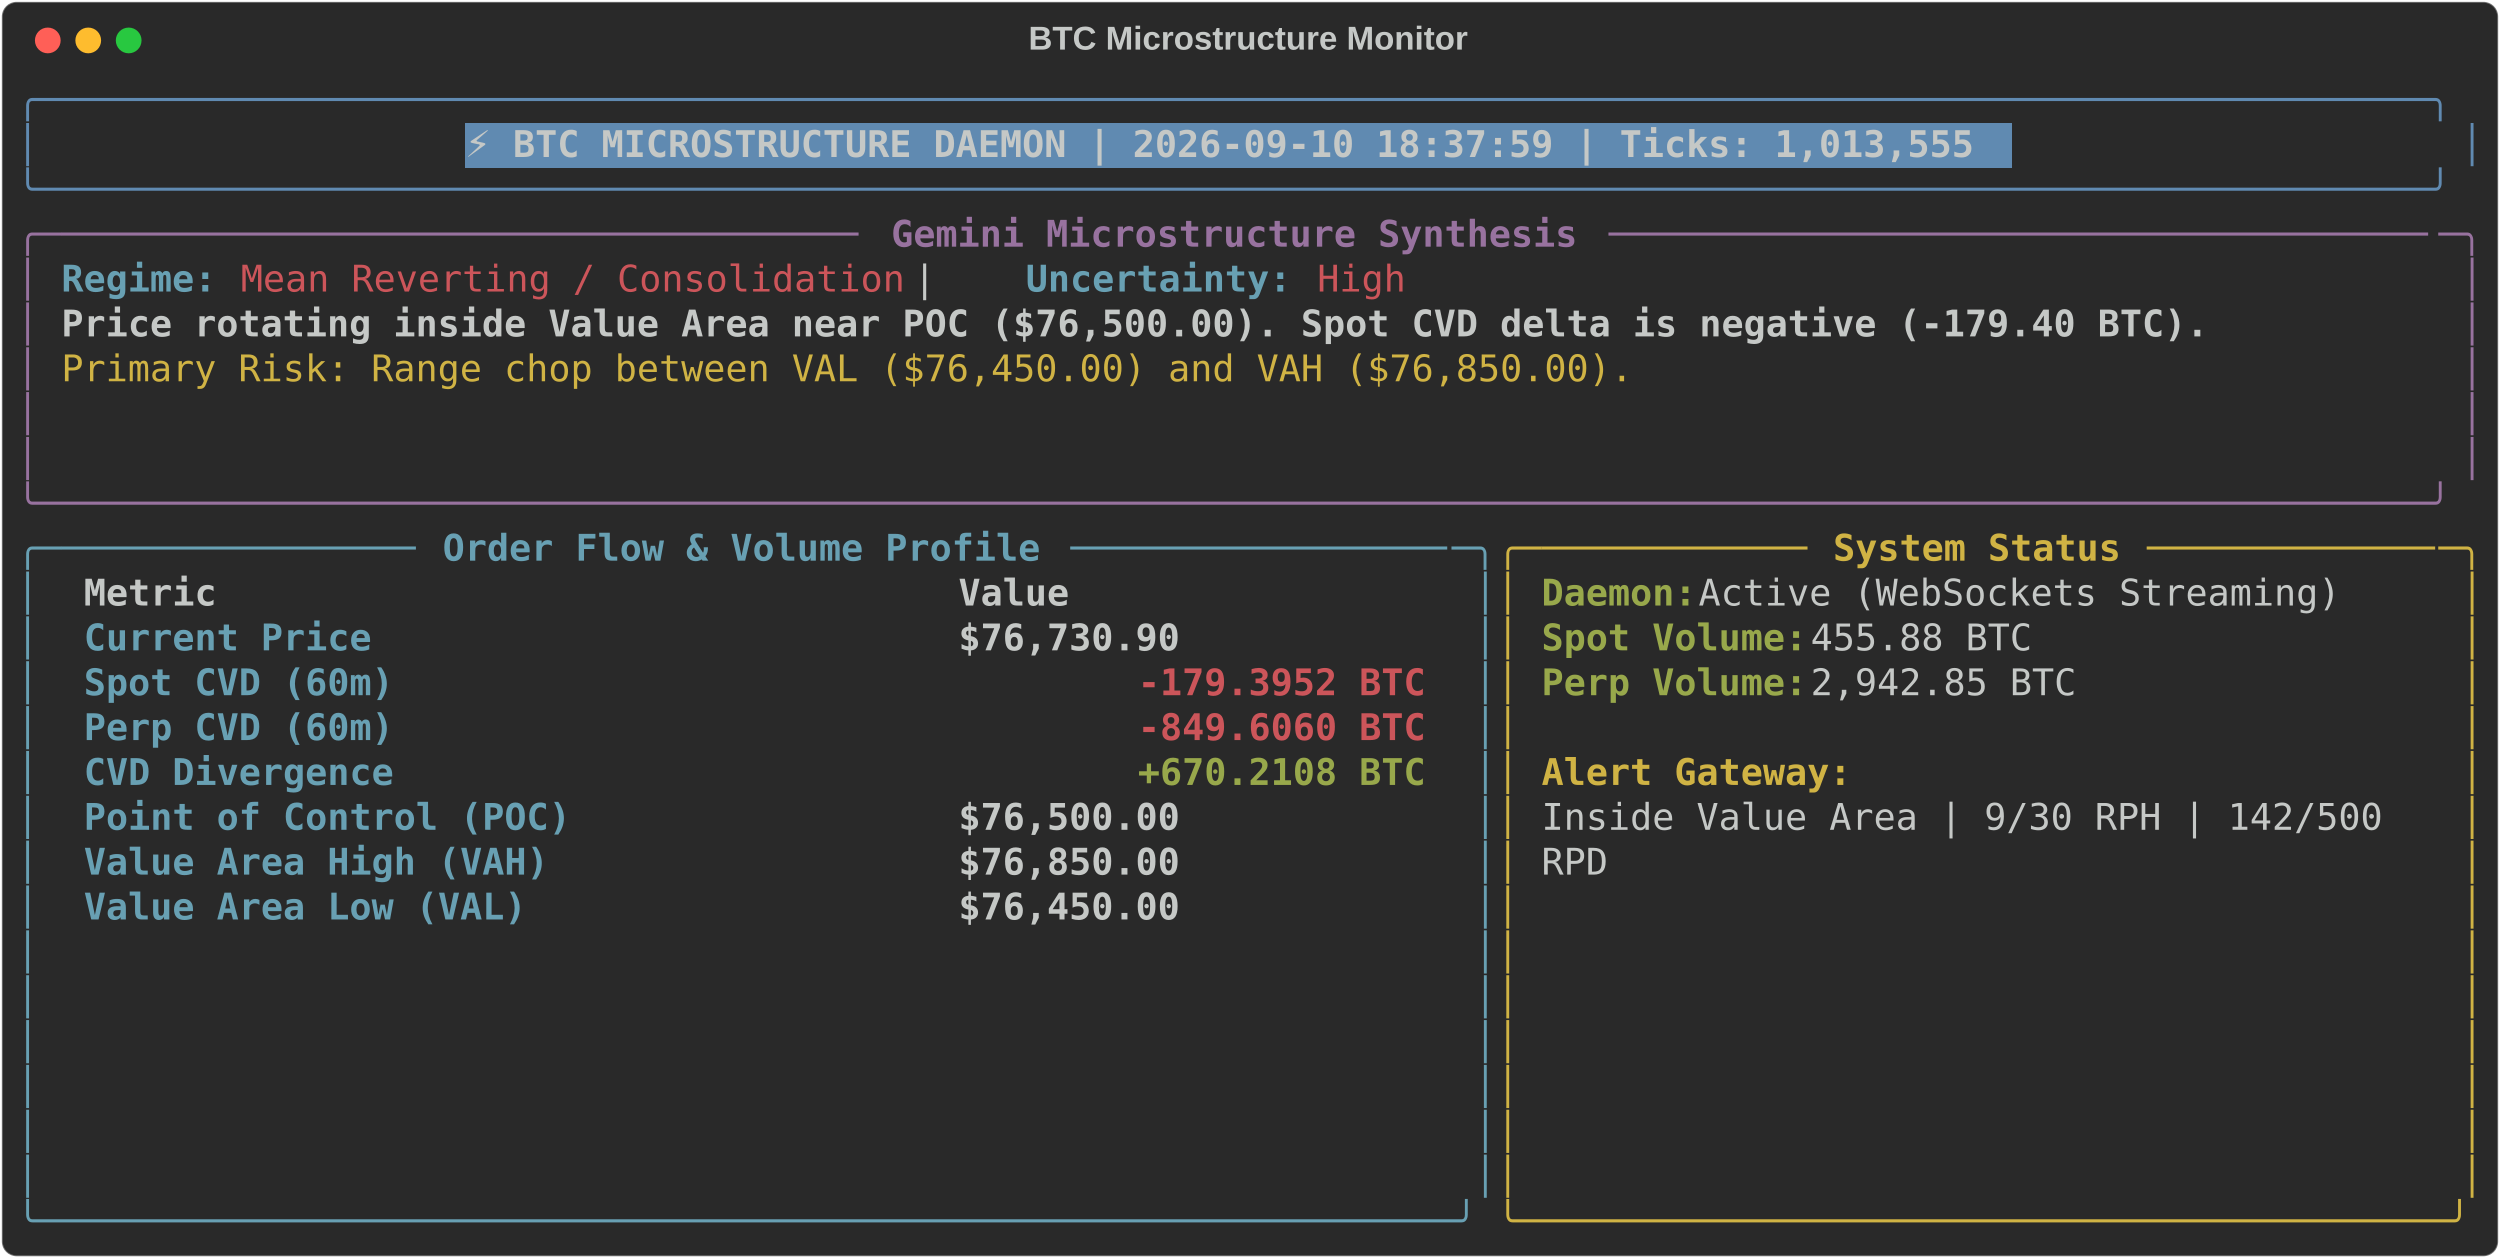
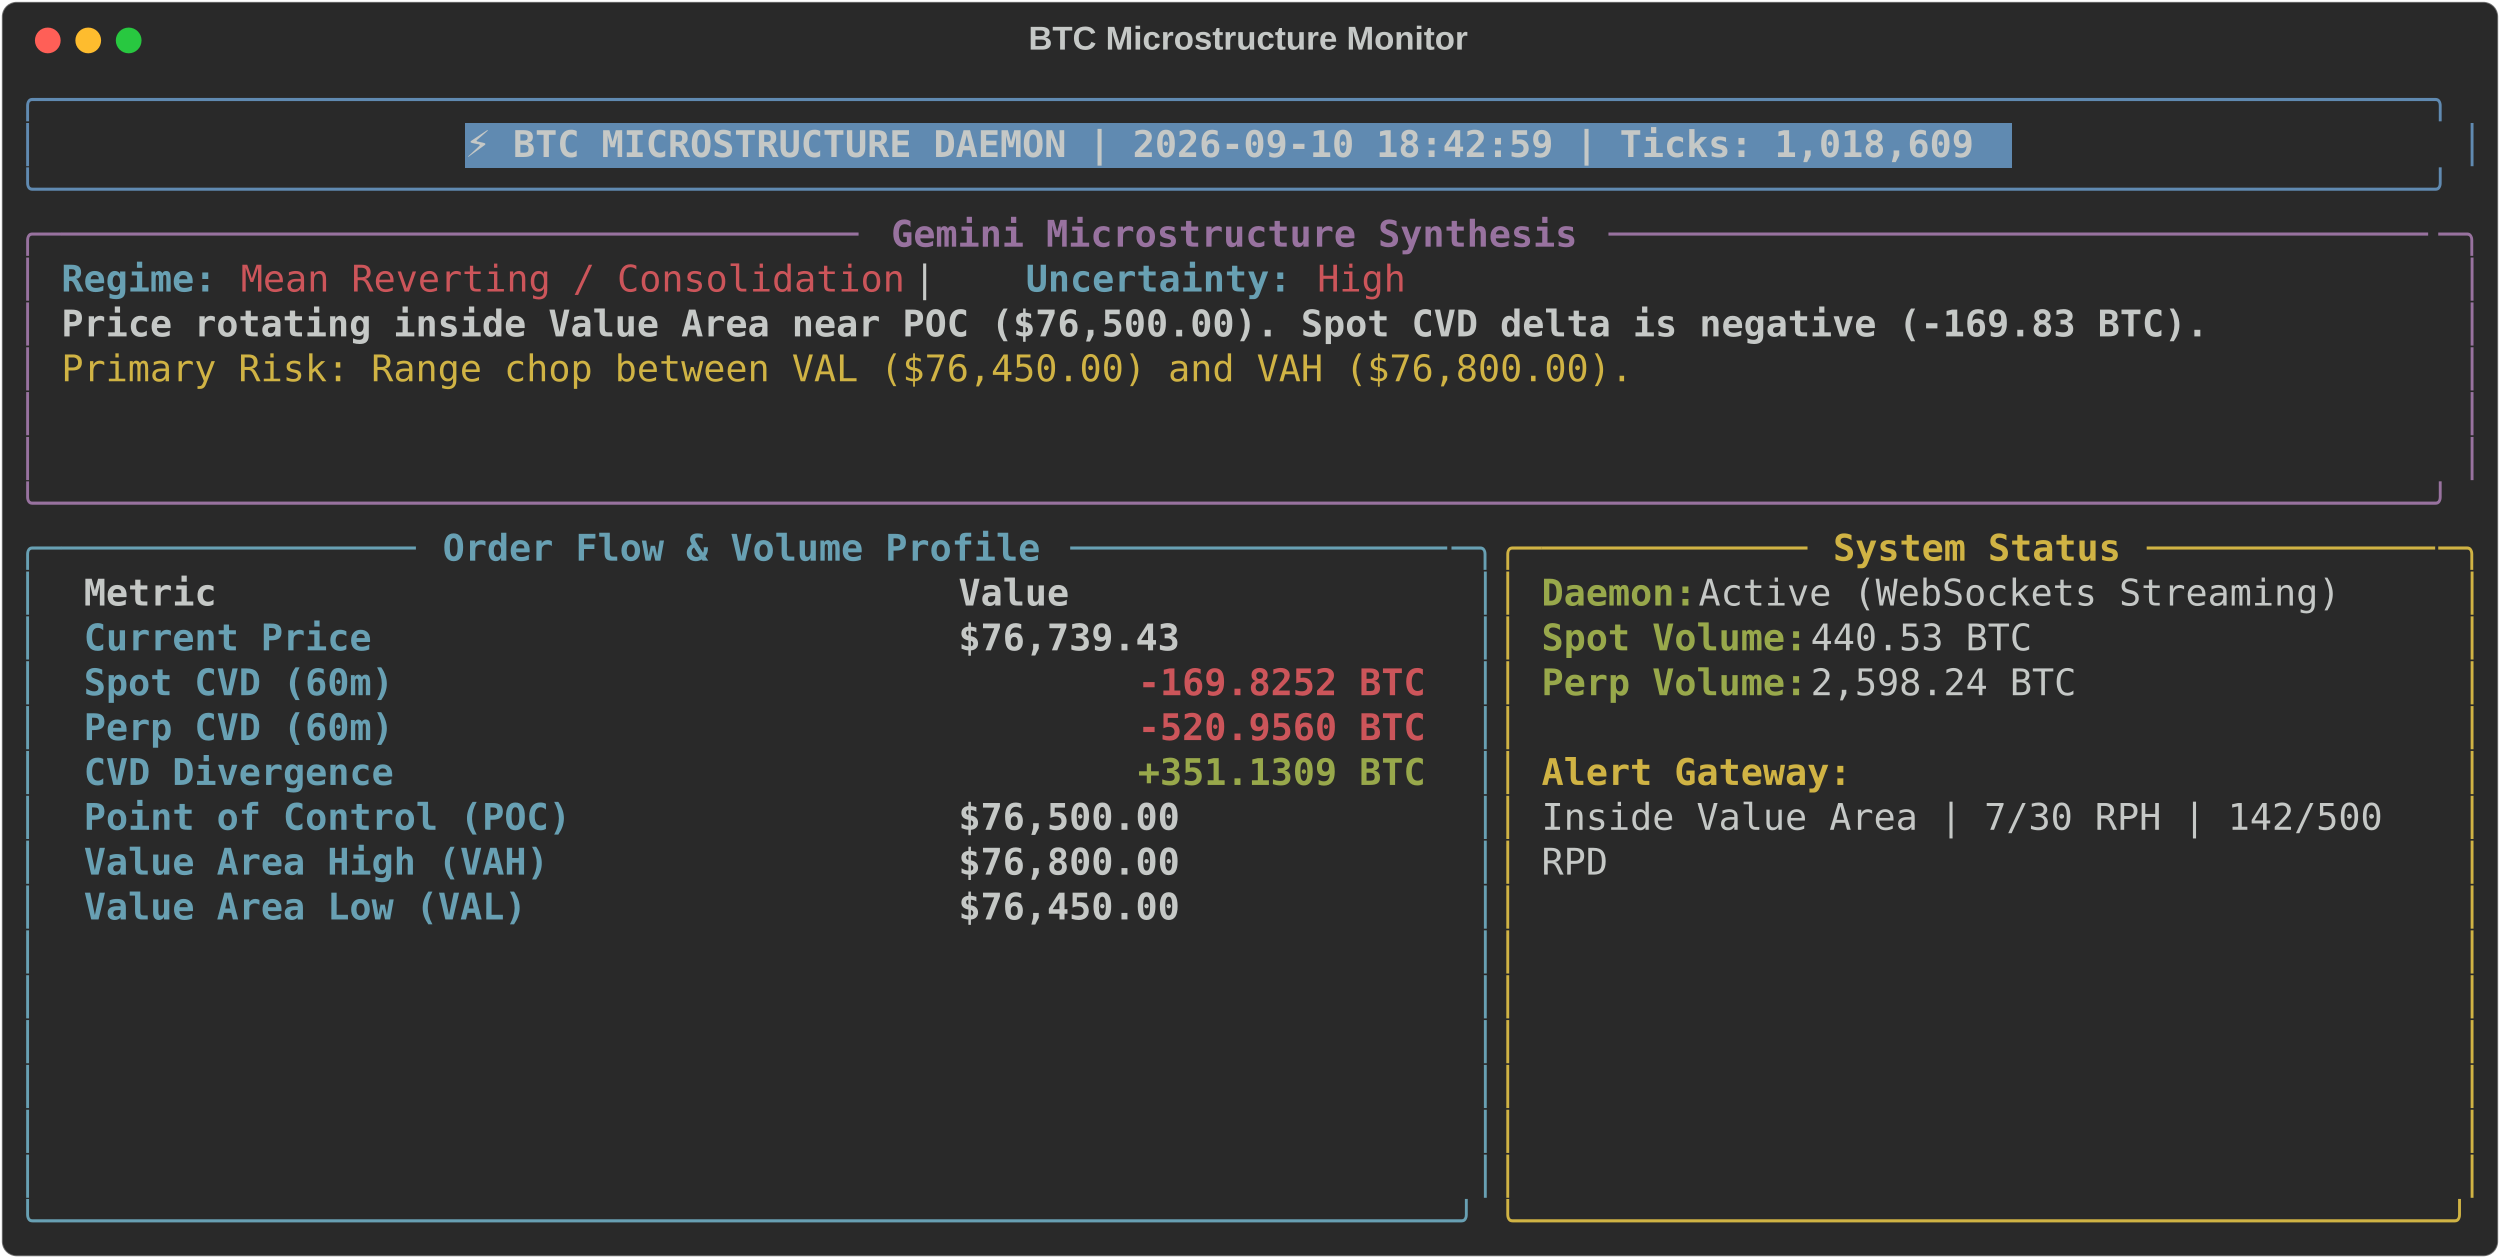
<svg xmlns="http://www.w3.org/2000/svg" class="rich-terminal" viewBox="0 0 1360 684.4">
  <style>

    @font-face {
        font-family: "Fira Code";
        src: local("FiraCode-Regular"),
                url("https://cdnjs.cloudflare.com/ajax/libs/firacode/6.2.0/woff2/FiraCode-Regular.woff2") format("woff2"),
                url("https://cdnjs.cloudflare.com/ajax/libs/firacode/6.2.0/woff/FiraCode-Regular.woff") format("woff");
        font-style: normal;
        font-weight: 400;
    }
    @font-face {
        font-family: "Fira Code";
        src: local("FiraCode-Bold"),
                url("https://cdnjs.cloudflare.com/ajax/libs/firacode/6.2.0/woff2/FiraCode-Bold.woff2") format("woff2"),
                url("https://cdnjs.cloudflare.com/ajax/libs/firacode/6.2.0/woff/FiraCode-Bold.woff") format("woff");
        font-style: bold;
        font-weight: 700;
    }

-     .terminal-1920357298-matrix {
+     .terminal-3913634715-matrix {
        font-family: Fira Code, monospace;
        font-size: 20px;
        line-height: 24.4px;
        font-variant-east-asian: full-width;
    }

-     .terminal-1920357298-title {
+     .terminal-3913634715-title {
        font-size: 18px;
        font-weight: bold;
        font-family: arial;
    }

-     .terminal-1920357298-r1 { fill: #608ab1 }
- .terminal-1920357298-r2 { fill: #c5c8c6 }
- .terminal-1920357298-r3 { fill: #c5c8c6;font-weight: bold }
- .terminal-1920357298-r4 { fill: #98729f }
- .terminal-1920357298-r5 { fill: #98729f;font-weight: bold }
- .terminal-1920357298-r6 { fill: #68a0b3;font-weight: bold }
- .terminal-1920357298-r7 { fill: #cc555a }
- .terminal-1920357298-r8 { fill: #d0b344 }
- .terminal-1920357298-r9 { fill: #68a0b3 }
- .terminal-1920357298-r10 { fill: #d0b344;font-weight: bold }
- .terminal-1920357298-r11 { fill: #98a84b;font-weight: bold }
- .terminal-1920357298-r12 { fill: #cc555a;font-weight: bold }
+     .terminal-3913634715-r1 { fill: #608ab1 }
+ .terminal-3913634715-r2 { fill: #c5c8c6 }
+ .terminal-3913634715-r3 { fill: #c5c8c6;font-weight: bold }
+ .terminal-3913634715-r4 { fill: #98729f }
+ .terminal-3913634715-r5 { fill: #98729f;font-weight: bold }
+ .terminal-3913634715-r6 { fill: #68a0b3;font-weight: bold }
+ .terminal-3913634715-r7 { fill: #cc555a }
+ .terminal-3913634715-r8 { fill: #d0b344 }
+ .terminal-3913634715-r9 { fill: #68a0b3 }
+ .terminal-3913634715-r10 { fill: #d0b344;font-weight: bold }
+ .terminal-3913634715-r11 { fill: #98a84b;font-weight: bold }
+ .terminal-3913634715-r12 { fill: #cc555a;font-weight: bold }
    </style>
  <defs>
-     <clipPath id="terminal-1920357298-clip-terminal">
+     <clipPath id="terminal-3913634715-clip-terminal">
      <rect x="0" y="0" width="1341.0" height="633.4" />
    </clipPath>
-     <clipPath id="terminal-1920357298-line-0">
+     <clipPath id="terminal-3913634715-line-0">
      <rect x="0" y="1.5" width="1342" height="24.65" />
    </clipPath>
-     <clipPath id="terminal-1920357298-line-1">
+     <clipPath id="terminal-3913634715-line-1">
      <rect x="0" y="25.9" width="1342" height="24.65" />
    </clipPath>
-     <clipPath id="terminal-1920357298-line-2">
+     <clipPath id="terminal-3913634715-line-2">
      <rect x="0" y="50.3" width="1342" height="24.65" />
    </clipPath>
-     <clipPath id="terminal-1920357298-line-3">
+     <clipPath id="terminal-3913634715-line-3">
      <rect x="0" y="74.7" width="1342" height="24.65" />
    </clipPath>
-     <clipPath id="terminal-1920357298-line-4">
+     <clipPath id="terminal-3913634715-line-4">
      <rect x="0" y="99.1" width="1342" height="24.65" />
    </clipPath>
-     <clipPath id="terminal-1920357298-line-5">
+     <clipPath id="terminal-3913634715-line-5">
      <rect x="0" y="123.5" width="1342" height="24.65" />
    </clipPath>
-     <clipPath id="terminal-1920357298-line-6">
+     <clipPath id="terminal-3913634715-line-6">
      <rect x="0" y="147.9" width="1342" height="24.65" />
    </clipPath>
-     <clipPath id="terminal-1920357298-line-7">
+     <clipPath id="terminal-3913634715-line-7">
      <rect x="0" y="172.3" width="1342" height="24.65" />
    </clipPath>
-     <clipPath id="terminal-1920357298-line-8">
+     <clipPath id="terminal-3913634715-line-8">
      <rect x="0" y="196.7" width="1342" height="24.65" />
    </clipPath>
-     <clipPath id="terminal-1920357298-line-9">
+     <clipPath id="terminal-3913634715-line-9">
      <rect x="0" y="221.1" width="1342" height="24.65" />
    </clipPath>
-     <clipPath id="terminal-1920357298-line-10">
+     <clipPath id="terminal-3913634715-line-10">
      <rect x="0" y="245.5" width="1342" height="24.65" />
    </clipPath>
-     <clipPath id="terminal-1920357298-line-11">
+     <clipPath id="terminal-3913634715-line-11">
      <rect x="0" y="269.9" width="1342" height="24.65" />
    </clipPath>
-     <clipPath id="terminal-1920357298-line-12">
+     <clipPath id="terminal-3913634715-line-12">
      <rect x="0" y="294.3" width="1342" height="24.65" />
    </clipPath>
-     <clipPath id="terminal-1920357298-line-13">
+     <clipPath id="terminal-3913634715-line-13">
      <rect x="0" y="318.7" width="1342" height="24.65" />
    </clipPath>
-     <clipPath id="terminal-1920357298-line-14">
+     <clipPath id="terminal-3913634715-line-14">
      <rect x="0" y="343.1" width="1342" height="24.65" />
    </clipPath>
-     <clipPath id="terminal-1920357298-line-15">
+     <clipPath id="terminal-3913634715-line-15">
      <rect x="0" y="367.5" width="1342" height="24.65" />
    </clipPath>
-     <clipPath id="terminal-1920357298-line-16">
+     <clipPath id="terminal-3913634715-line-16">
      <rect x="0" y="391.9" width="1342" height="24.65" />
    </clipPath>
-     <clipPath id="terminal-1920357298-line-17">
+     <clipPath id="terminal-3913634715-line-17">
      <rect x="0" y="416.3" width="1342" height="24.65" />
    </clipPath>
-     <clipPath id="terminal-1920357298-line-18">
+     <clipPath id="terminal-3913634715-line-18">
      <rect x="0" y="440.7" width="1342" height="24.65" />
    </clipPath>
-     <clipPath id="terminal-1920357298-line-19">
+     <clipPath id="terminal-3913634715-line-19">
      <rect x="0" y="465.1" width="1342" height="24.65" />
    </clipPath>
-     <clipPath id="terminal-1920357298-line-20">
+     <clipPath id="terminal-3913634715-line-20">
      <rect x="0" y="489.5" width="1342" height="24.65" />
    </clipPath>
-     <clipPath id="terminal-1920357298-line-21">
+     <clipPath id="terminal-3913634715-line-21">
      <rect x="0" y="513.9" width="1342" height="24.65" />
    </clipPath>
-     <clipPath id="terminal-1920357298-line-22">
+     <clipPath id="terminal-3913634715-line-22">
      <rect x="0" y="538.3" width="1342" height="24.65" />
    </clipPath>
-     <clipPath id="terminal-1920357298-line-23">
+     <clipPath id="terminal-3913634715-line-23">
      <rect x="0" y="562.7" width="1342" height="24.65" />
    </clipPath>
-     <clipPath id="terminal-1920357298-line-24">
+     <clipPath id="terminal-3913634715-line-24">
      <rect x="0" y="587.1" width="1342" height="24.65" />
    </clipPath>
  </defs>
  <rect fill="#292929" stroke="rgba(255,255,255,0.35)" stroke-width="1" x="1" y="1" width="1358" height="682.4" rx="8" />
-   <text class="terminal-1920357298-title" fill="#c5c8c6" text-anchor="middle" x="679" y="27">BTC Microstructure Monitor</text>
+   <text class="terminal-3913634715-title" fill="#c5c8c6" text-anchor="middle" x="679" y="27">BTC Microstructure Monitor</text>
  <g transform="translate(26,22)">
    <circle cx="0" cy="0" r="7" fill="#ff5f57" />
    <circle cx="22" cy="0" r="7" fill="#febc2e" />
    <circle cx="44" cy="0" r="7" fill="#28c840" />
  </g>
-   <g transform="translate(9, 41)" clip-path="url(#terminal-1920357298-clip-terminal)">
+   <g transform="translate(9, 41)" clip-path="url(#terminal-3913634715-clip-terminal)">
    <rect fill="#608ab1" x="244" y="25.9" width="841.8" height="24.65" shape-rendering="crispEdges" />
-     <g class="terminal-1920357298-matrix">
-       <text class="terminal-1920357298-r1" x="0" y="20" textLength="1342" clip-path="url(#terminal-1920357298-line-0)">╭────────────────────────────────────────────────────────────────────────────────────────────────────────────╮</text>
-       <text class="terminal-1920357298-r2" x="1342" y="20" textLength="12.2" clip-path="url(#terminal-1920357298-line-0)">
- </text>
-       <text class="terminal-1920357298-r1" x="0" y="44.4" textLength="12.2" clip-path="url(#terminal-1920357298-line-1)">│</text>
-       <text class="terminal-1920357298-r3" x="244" y="44.4" textLength="829.6" clip-path="url(#terminal-1920357298-line-1)">⚡ BTC MICROSTRUCTURE DAEMON | 2026-09-10 18:37:59 | Ticks: 1,013,555</text>
-       <text class="terminal-1920357298-r1" x="1329.8" y="44.4" textLength="12.2" clip-path="url(#terminal-1920357298-line-1)">│</text>
-       <text class="terminal-1920357298-r2" x="1342" y="44.4" textLength="12.2" clip-path="url(#terminal-1920357298-line-1)">
- </text>
-       <text class="terminal-1920357298-r1" x="0" y="68.8" textLength="1342" clip-path="url(#terminal-1920357298-line-2)">╰────────────────────────────────────────────────────────────────────────────────────────────────────────────╯</text>
-       <text class="terminal-1920357298-r2" x="1342" y="68.8" textLength="12.2" clip-path="url(#terminal-1920357298-line-2)">
- </text>
-       <text class="terminal-1920357298-r4" x="0" y="93.2" textLength="24.4" clip-path="url(#terminal-1920357298-line-3)">╭─</text>
-       <text class="terminal-1920357298-r4" x="24.4" y="93.2" textLength="439.2" clip-path="url(#terminal-1920357298-line-3)">────────────────────────────────────</text>
-       <text class="terminal-1920357298-r5" x="475.8" y="93.2" textLength="378.2" clip-path="url(#terminal-1920357298-line-3)">Gemini Microstructure Synthesis</text>
-       <text class="terminal-1920357298-r4" x="866.2" y="93.2" textLength="451.4" clip-path="url(#terminal-1920357298-line-3)">─────────────────────────────────────</text>
-       <text class="terminal-1920357298-r4" x="1317.6" y="93.2" textLength="24.4" clip-path="url(#terminal-1920357298-line-3)">─╮</text>
-       <text class="terminal-1920357298-r2" x="1342" y="93.2" textLength="12.2" clip-path="url(#terminal-1920357298-line-3)">
- </text>
-       <text class="terminal-1920357298-r4" x="0" y="117.6" textLength="12.2" clip-path="url(#terminal-1920357298-line-4)">│</text>
-       <text class="terminal-1920357298-r6" x="24.4" y="117.6" textLength="85.4" clip-path="url(#terminal-1920357298-line-4)">Regime:</text>
-       <text class="terminal-1920357298-r7" x="122" y="117.6" textLength="366" clip-path="url(#terminal-1920357298-line-4)">Mean Reverting / Consolidation</text>
-       <text class="terminal-1920357298-r2" x="488" y="117.6" textLength="61" clip-path="url(#terminal-1920357298-line-4)">  |  </text>
-       <text class="terminal-1920357298-r6" x="549" y="117.6" textLength="146.4" clip-path="url(#terminal-1920357298-line-4)">Uncertainty:</text>
-       <text class="terminal-1920357298-r7" x="707.6" y="117.6" textLength="48.8" clip-path="url(#terminal-1920357298-line-4)">High</text>
-       <text class="terminal-1920357298-r4" x="1329.8" y="117.6" textLength="12.2" clip-path="url(#terminal-1920357298-line-4)">│</text>
-       <text class="terminal-1920357298-r2" x="1342" y="117.6" textLength="12.2" clip-path="url(#terminal-1920357298-line-4)">
- </text>
-       <text class="terminal-1920357298-r4" x="0" y="142" textLength="12.2" clip-path="url(#terminal-1920357298-line-5)">│</text>
-       <text class="terminal-1920357298-r3" x="24.4" y="142" textLength="1183.4" clip-path="url(#terminal-1920357298-line-5)">Price rotating inside Value Area near POC ($76,500.00). Spot CVD delta is negative (-179.40 BTC).</text>
-       <text class="terminal-1920357298-r4" x="1329.8" y="142" textLength="12.2" clip-path="url(#terminal-1920357298-line-5)">│</text>
-       <text class="terminal-1920357298-r2" x="1342" y="142" textLength="12.2" clip-path="url(#terminal-1920357298-line-5)">
- </text>
-       <text class="terminal-1920357298-r4" x="0" y="166.4" textLength="12.2" clip-path="url(#terminal-1920357298-line-6)">│</text>
-       <text class="terminal-1920357298-r8" x="24.4" y="166.4" textLength="866.2" clip-path="url(#terminal-1920357298-line-6)">Primary Risk: Range chop between VAL ($76,450.00) and VAH ($76,850.00).</text>
-       <text class="terminal-1920357298-r4" x="1329.8" y="166.4" textLength="12.2" clip-path="url(#terminal-1920357298-line-6)">│</text>
-       <text class="terminal-1920357298-r2" x="1342" y="166.4" textLength="12.2" clip-path="url(#terminal-1920357298-line-6)">
- </text>
-       <text class="terminal-1920357298-r4" x="0" y="190.8" textLength="12.2" clip-path="url(#terminal-1920357298-line-7)">│</text>
-       <text class="terminal-1920357298-r4" x="1329.8" y="190.8" textLength="12.2" clip-path="url(#terminal-1920357298-line-7)">│</text>
-       <text class="terminal-1920357298-r2" x="1342" y="190.8" textLength="12.2" clip-path="url(#terminal-1920357298-line-7)">
- </text>
-       <text class="terminal-1920357298-r4" x="0" y="215.2" textLength="12.2" clip-path="url(#terminal-1920357298-line-8)">│</text>
-       <text class="terminal-1920357298-r4" x="1329.8" y="215.2" textLength="12.2" clip-path="url(#terminal-1920357298-line-8)">│</text>
-       <text class="terminal-1920357298-r2" x="1342" y="215.2" textLength="12.2" clip-path="url(#terminal-1920357298-line-8)">
- </text>
-       <text class="terminal-1920357298-r4" x="0" y="239.6" textLength="1342" clip-path="url(#terminal-1920357298-line-9)">╰────────────────────────────────────────────────────────────────────────────────────────────────────────────╯</text>
-       <text class="terminal-1920357298-r2" x="1342" y="239.6" textLength="12.2" clip-path="url(#terminal-1920357298-line-9)">
- </text>
-       <text class="terminal-1920357298-r9" x="0" y="264" textLength="24.4" clip-path="url(#terminal-1920357298-line-10)">╭─</text>
-       <text class="terminal-1920357298-r9" x="24.4" y="264" textLength="195.2" clip-path="url(#terminal-1920357298-line-10)">────────────────</text>
-       <text class="terminal-1920357298-r6" x="231.8" y="264" textLength="329.4" clip-path="url(#terminal-1920357298-line-10)">Order Flow &amp; Volume Profile</text>
-       <text class="terminal-1920357298-r9" x="573.4" y="264" textLength="207.4" clip-path="url(#terminal-1920357298-line-10)">─────────────────</text>
-       <text class="terminal-1920357298-r9" x="780.8" y="264" textLength="24.4" clip-path="url(#terminal-1920357298-line-10)">─╮</text>
-       <text class="terminal-1920357298-r8" x="805.2" y="264" textLength="24.4" clip-path="url(#terminal-1920357298-line-10)">╭─</text>
-       <text class="terminal-1920357298-r8" x="829.6" y="264" textLength="146.4" clip-path="url(#terminal-1920357298-line-10)">────────────</text>
-       <text class="terminal-1920357298-r10" x="988.2" y="264" textLength="158.6" clip-path="url(#terminal-1920357298-line-10)">System Status</text>
-       <text class="terminal-1920357298-r8" x="1159" y="264" textLength="158.6" clip-path="url(#terminal-1920357298-line-10)">─────────────</text>
-       <text class="terminal-1920357298-r8" x="1317.6" y="264" textLength="24.4" clip-path="url(#terminal-1920357298-line-10)">─╮</text>
-       <text class="terminal-1920357298-r2" x="1342" y="264" textLength="12.2" clip-path="url(#terminal-1920357298-line-10)">
- </text>
-       <text class="terminal-1920357298-r9" x="0" y="288.4" textLength="12.2" clip-path="url(#terminal-1920357298-line-11)">│</text>
-       <text class="terminal-1920357298-r3" x="36.6" y="288.4" textLength="451.4" clip-path="url(#terminal-1920357298-line-11)">Metric                               </text>
-       <text class="terminal-1920357298-r3" x="512.4" y="288.4" textLength="256.2" clip-path="url(#terminal-1920357298-line-11)">                Value</text>
-       <text class="terminal-1920357298-r9" x="793" y="288.4" textLength="12.2" clip-path="url(#terminal-1920357298-line-11)">│</text>
-       <text class="terminal-1920357298-r8" x="805.2" y="288.4" textLength="12.2" clip-path="url(#terminal-1920357298-line-11)">│</text>
-       <text class="terminal-1920357298-r11" x="829.6" y="288.4" textLength="85.4" clip-path="url(#terminal-1920357298-line-11)">Daemon:</text>
-       <text class="terminal-1920357298-r2" x="915" y="288.4" textLength="366" clip-path="url(#terminal-1920357298-line-11)"> Active (WebSockets Streaming)</text>
-       <text class="terminal-1920357298-r8" x="1329.8" y="288.4" textLength="12.2" clip-path="url(#terminal-1920357298-line-11)">│</text>
-       <text class="terminal-1920357298-r2" x="1342" y="288.4" textLength="12.2" clip-path="url(#terminal-1920357298-line-11)">
- </text>
-       <text class="terminal-1920357298-r9" x="0" y="312.8" textLength="12.2" clip-path="url(#terminal-1920357298-line-12)">│</text>
-       <text class="terminal-1920357298-r6" x="36.6" y="312.8" textLength="451.4" clip-path="url(#terminal-1920357298-line-12)">Current Price                        </text>
-       <text class="terminal-1920357298-r3" x="512.4" y="312.8" textLength="256.2" clip-path="url(#terminal-1920357298-line-12)">           $76,730.90</text>
-       <text class="terminal-1920357298-r9" x="793" y="312.8" textLength="12.2" clip-path="url(#terminal-1920357298-line-12)">│</text>
-       <text class="terminal-1920357298-r8" x="805.2" y="312.8" textLength="12.2" clip-path="url(#terminal-1920357298-line-12)">│</text>
-       <text class="terminal-1920357298-r11" x="829.6" y="312.8" textLength="146.4" clip-path="url(#terminal-1920357298-line-12)">Spot Volume:</text>
-       <text class="terminal-1920357298-r2" x="976" y="312.8" textLength="134.2" clip-path="url(#terminal-1920357298-line-12)"> 455.88 BTC</text>
-       <text class="terminal-1920357298-r8" x="1329.8" y="312.8" textLength="12.2" clip-path="url(#terminal-1920357298-line-12)">│</text>
-       <text class="terminal-1920357298-r2" x="1342" y="312.8" textLength="12.2" clip-path="url(#terminal-1920357298-line-12)">
- </text>
-       <text class="terminal-1920357298-r9" x="0" y="337.2" textLength="12.2" clip-path="url(#terminal-1920357298-line-13)">│</text>
-       <text class="terminal-1920357298-r6" x="36.6" y="337.2" textLength="451.4" clip-path="url(#terminal-1920357298-line-13)">Spot CVD (60m)                       </text>
-       <text class="terminal-1920357298-r12" x="610" y="337.2" textLength="158.6" clip-path="url(#terminal-1920357298-line-13)">-179.3952 BTC</text>
-       <text class="terminal-1920357298-r9" x="793" y="337.2" textLength="12.2" clip-path="url(#terminal-1920357298-line-13)">│</text>
-       <text class="terminal-1920357298-r8" x="805.2" y="337.2" textLength="12.2" clip-path="url(#terminal-1920357298-line-13)">│</text>
-       <text class="terminal-1920357298-r11" x="829.6" y="337.2" textLength="146.4" clip-path="url(#terminal-1920357298-line-13)">Perp Volume:</text>
-       <text class="terminal-1920357298-r2" x="976" y="337.2" textLength="158.6" clip-path="url(#terminal-1920357298-line-13)"> 2,942.85 BTC</text>
-       <text class="terminal-1920357298-r8" x="1329.8" y="337.2" textLength="12.2" clip-path="url(#terminal-1920357298-line-13)">│</text>
-       <text class="terminal-1920357298-r2" x="1342" y="337.2" textLength="12.2" clip-path="url(#terminal-1920357298-line-13)">
- </text>
-       <text class="terminal-1920357298-r9" x="0" y="361.6" textLength="12.2" clip-path="url(#terminal-1920357298-line-14)">│</text>
-       <text class="terminal-1920357298-r6" x="36.6" y="361.6" textLength="451.4" clip-path="url(#terminal-1920357298-line-14)">Perp CVD (60m)                       </text>
-       <text class="terminal-1920357298-r12" x="610" y="361.6" textLength="158.6" clip-path="url(#terminal-1920357298-line-14)">-849.6060 BTC</text>
-       <text class="terminal-1920357298-r9" x="793" y="361.6" textLength="12.2" clip-path="url(#terminal-1920357298-line-14)">│</text>
-       <text class="terminal-1920357298-r8" x="805.2" y="361.6" textLength="12.2" clip-path="url(#terminal-1920357298-line-14)">│</text>
-       <text class="terminal-1920357298-r8" x="1329.8" y="361.6" textLength="12.2" clip-path="url(#terminal-1920357298-line-14)">│</text>
-       <text class="terminal-1920357298-r2" x="1342" y="361.6" textLength="12.2" clip-path="url(#terminal-1920357298-line-14)">
- </text>
-       <text class="terminal-1920357298-r9" x="0" y="386" textLength="12.2" clip-path="url(#terminal-1920357298-line-15)">│</text>
-       <text class="terminal-1920357298-r6" x="36.6" y="386" textLength="451.4" clip-path="url(#terminal-1920357298-line-15)">CVD Divergence                       </text>
-       <text class="terminal-1920357298-r11" x="610" y="386" textLength="158.6" clip-path="url(#terminal-1920357298-line-15)">+670.2108 BTC</text>
-       <text class="terminal-1920357298-r9" x="793" y="386" textLength="12.2" clip-path="url(#terminal-1920357298-line-15)">│</text>
-       <text class="terminal-1920357298-r8" x="805.2" y="386" textLength="12.2" clip-path="url(#terminal-1920357298-line-15)">│</text>
-       <text class="terminal-1920357298-r10" x="829.6" y="386" textLength="170.8" clip-path="url(#terminal-1920357298-line-15)">Alert Gateway:</text>
-       <text class="terminal-1920357298-r8" x="1329.8" y="386" textLength="12.2" clip-path="url(#terminal-1920357298-line-15)">│</text>
-       <text class="terminal-1920357298-r2" x="1342" y="386" textLength="12.2" clip-path="url(#terminal-1920357298-line-15)">
- </text>
-       <text class="terminal-1920357298-r9" x="0" y="410.4" textLength="12.2" clip-path="url(#terminal-1920357298-line-16)">│</text>
-       <text class="terminal-1920357298-r6" x="36.6" y="410.4" textLength="451.4" clip-path="url(#terminal-1920357298-line-16)">Point of Control (POC)               </text>
-       <text class="terminal-1920357298-r3" x="512.4" y="410.4" textLength="256.2" clip-path="url(#terminal-1920357298-line-16)">           $76,500.00</text>
-       <text class="terminal-1920357298-r9" x="793" y="410.4" textLength="12.2" clip-path="url(#terminal-1920357298-line-16)">│</text>
-       <text class="terminal-1920357298-r8" x="805.2" y="410.4" textLength="12.2" clip-path="url(#terminal-1920357298-line-16)">│</text>
-       <text class="terminal-1920357298-r2" x="829.6" y="410.4" textLength="475.8" clip-path="url(#terminal-1920357298-line-16)">Inside Value Area | 9/30 RPH | 142/500 </text>
-       <text class="terminal-1920357298-r8" x="1329.8" y="410.4" textLength="12.2" clip-path="url(#terminal-1920357298-line-16)">│</text>
-       <text class="terminal-1920357298-r2" x="1342" y="410.4" textLength="12.2" clip-path="url(#terminal-1920357298-line-16)">
- </text>
-       <text class="terminal-1920357298-r9" x="0" y="434.8" textLength="12.2" clip-path="url(#terminal-1920357298-line-17)">│</text>
-       <text class="terminal-1920357298-r6" x="36.6" y="434.8" textLength="451.4" clip-path="url(#terminal-1920357298-line-17)">Value Area High (VAH)                </text>
-       <text class="terminal-1920357298-r3" x="512.4" y="434.8" textLength="256.2" clip-path="url(#terminal-1920357298-line-17)">           $76,850.00</text>
-       <text class="terminal-1920357298-r9" x="793" y="434.8" textLength="12.2" clip-path="url(#terminal-1920357298-line-17)">│</text>
-       <text class="terminal-1920357298-r8" x="805.2" y="434.8" textLength="12.2" clip-path="url(#terminal-1920357298-line-17)">│</text>
-       <text class="terminal-1920357298-r2" x="829.6" y="434.8" textLength="36.6" clip-path="url(#terminal-1920357298-line-17)">RPD</text>
-       <text class="terminal-1920357298-r8" x="1329.8" y="434.8" textLength="12.2" clip-path="url(#terminal-1920357298-line-17)">│</text>
-       <text class="terminal-1920357298-r2" x="1342" y="434.8" textLength="12.2" clip-path="url(#terminal-1920357298-line-17)">
- </text>
-       <text class="terminal-1920357298-r9" x="0" y="459.2" textLength="12.2" clip-path="url(#terminal-1920357298-line-18)">│</text>
-       <text class="terminal-1920357298-r6" x="36.6" y="459.2" textLength="451.4" clip-path="url(#terminal-1920357298-line-18)">Value Area Low (VAL)                 </text>
-       <text class="terminal-1920357298-r3" x="512.4" y="459.2" textLength="256.2" clip-path="url(#terminal-1920357298-line-18)">           $76,450.00</text>
-       <text class="terminal-1920357298-r9" x="793" y="459.2" textLength="12.2" clip-path="url(#terminal-1920357298-line-18)">│</text>
-       <text class="terminal-1920357298-r8" x="805.2" y="459.2" textLength="12.2" clip-path="url(#terminal-1920357298-line-18)">│</text>
-       <text class="terminal-1920357298-r8" x="1329.8" y="459.2" textLength="12.2" clip-path="url(#terminal-1920357298-line-18)">│</text>
-       <text class="terminal-1920357298-r2" x="1342" y="459.2" textLength="12.2" clip-path="url(#terminal-1920357298-line-18)">
- </text>
-       <text class="terminal-1920357298-r9" x="0" y="483.6" textLength="12.2" clip-path="url(#terminal-1920357298-line-19)">│</text>
-       <text class="terminal-1920357298-r9" x="793" y="483.6" textLength="12.2" clip-path="url(#terminal-1920357298-line-19)">│</text>
-       <text class="terminal-1920357298-r8" x="805.2" y="483.6" textLength="12.2" clip-path="url(#terminal-1920357298-line-19)">│</text>
-       <text class="terminal-1920357298-r8" x="1329.8" y="483.6" textLength="12.2" clip-path="url(#terminal-1920357298-line-19)">│</text>
-       <text class="terminal-1920357298-r2" x="1342" y="483.6" textLength="12.2" clip-path="url(#terminal-1920357298-line-19)">
- </text>
-       <text class="terminal-1920357298-r9" x="0" y="508" textLength="12.2" clip-path="url(#terminal-1920357298-line-20)">│</text>
-       <text class="terminal-1920357298-r9" x="793" y="508" textLength="12.2" clip-path="url(#terminal-1920357298-line-20)">│</text>
-       <text class="terminal-1920357298-r8" x="805.2" y="508" textLength="12.2" clip-path="url(#terminal-1920357298-line-20)">│</text>
-       <text class="terminal-1920357298-r8" x="1329.8" y="508" textLength="12.2" clip-path="url(#terminal-1920357298-line-20)">│</text>
-       <text class="terminal-1920357298-r2" x="1342" y="508" textLength="12.2" clip-path="url(#terminal-1920357298-line-20)">
- </text>
-       <text class="terminal-1920357298-r9" x="0" y="532.4" textLength="12.2" clip-path="url(#terminal-1920357298-line-21)">│</text>
-       <text class="terminal-1920357298-r9" x="793" y="532.4" textLength="12.2" clip-path="url(#terminal-1920357298-line-21)">│</text>
-       <text class="terminal-1920357298-r8" x="805.2" y="532.4" textLength="12.2" clip-path="url(#terminal-1920357298-line-21)">│</text>
-       <text class="terminal-1920357298-r8" x="1329.8" y="532.4" textLength="12.2" clip-path="url(#terminal-1920357298-line-21)">│</text>
-       <text class="terminal-1920357298-r2" x="1342" y="532.4" textLength="12.2" clip-path="url(#terminal-1920357298-line-21)">
- </text>
-       <text class="terminal-1920357298-r9" x="0" y="556.8" textLength="12.2" clip-path="url(#terminal-1920357298-line-22)">│</text>
-       <text class="terminal-1920357298-r9" x="793" y="556.8" textLength="12.2" clip-path="url(#terminal-1920357298-line-22)">│</text>
-       <text class="terminal-1920357298-r8" x="805.2" y="556.8" textLength="12.2" clip-path="url(#terminal-1920357298-line-22)">│</text>
-       <text class="terminal-1920357298-r8" x="1329.8" y="556.8" textLength="12.2" clip-path="url(#terminal-1920357298-line-22)">│</text>
-       <text class="terminal-1920357298-r2" x="1342" y="556.8" textLength="12.2" clip-path="url(#terminal-1920357298-line-22)">
- </text>
-       <text class="terminal-1920357298-r9" x="0" y="581.2" textLength="12.2" clip-path="url(#terminal-1920357298-line-23)">│</text>
-       <text class="terminal-1920357298-r9" x="793" y="581.2" textLength="12.2" clip-path="url(#terminal-1920357298-line-23)">│</text>
-       <text class="terminal-1920357298-r8" x="805.2" y="581.2" textLength="12.2" clip-path="url(#terminal-1920357298-line-23)">│</text>
-       <text class="terminal-1920357298-r8" x="1329.8" y="581.2" textLength="12.2" clip-path="url(#terminal-1920357298-line-23)">│</text>
-       <text class="terminal-1920357298-r2" x="1342" y="581.2" textLength="12.2" clip-path="url(#terminal-1920357298-line-23)">
- </text>
-       <text class="terminal-1920357298-r9" x="0" y="605.6" textLength="12.2" clip-path="url(#terminal-1920357298-line-24)">│</text>
-       <text class="terminal-1920357298-r9" x="793" y="605.6" textLength="12.2" clip-path="url(#terminal-1920357298-line-24)">│</text>
-       <text class="terminal-1920357298-r8" x="805.2" y="605.6" textLength="12.2" clip-path="url(#terminal-1920357298-line-24)">│</text>
-       <text class="terminal-1920357298-r8" x="1329.8" y="605.6" textLength="12.2" clip-path="url(#terminal-1920357298-line-24)">│</text>
-       <text class="terminal-1920357298-r2" x="1342" y="605.6" textLength="12.2" clip-path="url(#terminal-1920357298-line-24)">
- </text>
-       <text class="terminal-1920357298-r9" x="0" y="630" textLength="805.2" clip-path="url(#terminal-1920357298-line-25)">╰────────────────────────────────────────────────────────────────╯</text>
-       <text class="terminal-1920357298-r8" x="805.2" y="630" textLength="536.8" clip-path="url(#terminal-1920357298-line-25)">╰──────────────────────────────────────────╯</text>
-       <text class="terminal-1920357298-r2" x="1342" y="630" textLength="12.2" clip-path="url(#terminal-1920357298-line-25)">
+     <g class="terminal-3913634715-matrix">
+       <text class="terminal-3913634715-r1" x="0" y="20" textLength="1342" clip-path="url(#terminal-3913634715-line-0)">╭────────────────────────────────────────────────────────────────────────────────────────────────────────────╮</text>
+       <text class="terminal-3913634715-r2" x="1342" y="20" textLength="12.2" clip-path="url(#terminal-3913634715-line-0)">
+ </text>
+       <text class="terminal-3913634715-r1" x="0" y="44.4" textLength="12.2" clip-path="url(#terminal-3913634715-line-1)">│</text>
+       <text class="terminal-3913634715-r3" x="244" y="44.4" textLength="829.6" clip-path="url(#terminal-3913634715-line-1)">⚡ BTC MICROSTRUCTURE DAEMON | 2026-09-10 18:42:59 | Ticks: 1,018,609</text>
+       <text class="terminal-3913634715-r1" x="1329.8" y="44.4" textLength="12.2" clip-path="url(#terminal-3913634715-line-1)">│</text>
+       <text class="terminal-3913634715-r2" x="1342" y="44.4" textLength="12.2" clip-path="url(#terminal-3913634715-line-1)">
+ </text>
+       <text class="terminal-3913634715-r1" x="0" y="68.8" textLength="1342" clip-path="url(#terminal-3913634715-line-2)">╰────────────────────────────────────────────────────────────────────────────────────────────────────────────╯</text>
+       <text class="terminal-3913634715-r2" x="1342" y="68.8" textLength="12.2" clip-path="url(#terminal-3913634715-line-2)">
+ </text>
+       <text class="terminal-3913634715-r4" x="0" y="93.2" textLength="24.4" clip-path="url(#terminal-3913634715-line-3)">╭─</text>
+       <text class="terminal-3913634715-r4" x="24.4" y="93.2" textLength="439.2" clip-path="url(#terminal-3913634715-line-3)">────────────────────────────────────</text>
+       <text class="terminal-3913634715-r5" x="475.8" y="93.2" textLength="378.2" clip-path="url(#terminal-3913634715-line-3)">Gemini Microstructure Synthesis</text>
+       <text class="terminal-3913634715-r4" x="866.2" y="93.2" textLength="451.4" clip-path="url(#terminal-3913634715-line-3)">─────────────────────────────────────</text>
+       <text class="terminal-3913634715-r4" x="1317.6" y="93.2" textLength="24.4" clip-path="url(#terminal-3913634715-line-3)">─╮</text>
+       <text class="terminal-3913634715-r2" x="1342" y="93.2" textLength="12.2" clip-path="url(#terminal-3913634715-line-3)">
+ </text>
+       <text class="terminal-3913634715-r4" x="0" y="117.6" textLength="12.2" clip-path="url(#terminal-3913634715-line-4)">│</text>
+       <text class="terminal-3913634715-r6" x="24.4" y="117.6" textLength="85.4" clip-path="url(#terminal-3913634715-line-4)">Regime:</text>
+       <text class="terminal-3913634715-r7" x="122" y="117.6" textLength="366" clip-path="url(#terminal-3913634715-line-4)">Mean Reverting / Consolidation</text>
+       <text class="terminal-3913634715-r2" x="488" y="117.6" textLength="61" clip-path="url(#terminal-3913634715-line-4)">  |  </text>
+       <text class="terminal-3913634715-r6" x="549" y="117.6" textLength="146.4" clip-path="url(#terminal-3913634715-line-4)">Uncertainty:</text>
+       <text class="terminal-3913634715-r7" x="707.6" y="117.6" textLength="48.8" clip-path="url(#terminal-3913634715-line-4)">High</text>
+       <text class="terminal-3913634715-r4" x="1329.8" y="117.6" textLength="12.2" clip-path="url(#terminal-3913634715-line-4)">│</text>
+       <text class="terminal-3913634715-r2" x="1342" y="117.6" textLength="12.2" clip-path="url(#terminal-3913634715-line-4)">
+ </text>
+       <text class="terminal-3913634715-r4" x="0" y="142" textLength="12.2" clip-path="url(#terminal-3913634715-line-5)">│</text>
+       <text class="terminal-3913634715-r3" x="24.4" y="142" textLength="1183.4" clip-path="url(#terminal-3913634715-line-5)">Price rotating inside Value Area near POC ($76,500.00). Spot CVD delta is negative (-169.83 BTC).</text>
+       <text class="terminal-3913634715-r4" x="1329.8" y="142" textLength="12.2" clip-path="url(#terminal-3913634715-line-5)">│</text>
+       <text class="terminal-3913634715-r2" x="1342" y="142" textLength="12.2" clip-path="url(#terminal-3913634715-line-5)">
+ </text>
+       <text class="terminal-3913634715-r4" x="0" y="166.4" textLength="12.2" clip-path="url(#terminal-3913634715-line-6)">│</text>
+       <text class="terminal-3913634715-r8" x="24.4" y="166.4" textLength="866.2" clip-path="url(#terminal-3913634715-line-6)">Primary Risk: Range chop between VAL ($76,450.00) and VAH ($76,800.00).</text>
+       <text class="terminal-3913634715-r4" x="1329.8" y="166.4" textLength="12.2" clip-path="url(#terminal-3913634715-line-6)">│</text>
+       <text class="terminal-3913634715-r2" x="1342" y="166.4" textLength="12.2" clip-path="url(#terminal-3913634715-line-6)">
+ </text>
+       <text class="terminal-3913634715-r4" x="0" y="190.8" textLength="12.2" clip-path="url(#terminal-3913634715-line-7)">│</text>
+       <text class="terminal-3913634715-r4" x="1329.8" y="190.8" textLength="12.2" clip-path="url(#terminal-3913634715-line-7)">│</text>
+       <text class="terminal-3913634715-r2" x="1342" y="190.8" textLength="12.2" clip-path="url(#terminal-3913634715-line-7)">
+ </text>
+       <text class="terminal-3913634715-r4" x="0" y="215.2" textLength="12.2" clip-path="url(#terminal-3913634715-line-8)">│</text>
+       <text class="terminal-3913634715-r4" x="1329.8" y="215.2" textLength="12.2" clip-path="url(#terminal-3913634715-line-8)">│</text>
+       <text class="terminal-3913634715-r2" x="1342" y="215.2" textLength="12.2" clip-path="url(#terminal-3913634715-line-8)">
+ </text>
+       <text class="terminal-3913634715-r4" x="0" y="239.6" textLength="1342" clip-path="url(#terminal-3913634715-line-9)">╰────────────────────────────────────────────────────────────────────────────────────────────────────────────╯</text>
+       <text class="terminal-3913634715-r2" x="1342" y="239.6" textLength="12.2" clip-path="url(#terminal-3913634715-line-9)">
+ </text>
+       <text class="terminal-3913634715-r9" x="0" y="264" textLength="24.4" clip-path="url(#terminal-3913634715-line-10)">╭─</text>
+       <text class="terminal-3913634715-r9" x="24.4" y="264" textLength="195.2" clip-path="url(#terminal-3913634715-line-10)">────────────────</text>
+       <text class="terminal-3913634715-r6" x="231.8" y="264" textLength="329.4" clip-path="url(#terminal-3913634715-line-10)">Order Flow &amp; Volume Profile</text>
+       <text class="terminal-3913634715-r9" x="573.4" y="264" textLength="207.4" clip-path="url(#terminal-3913634715-line-10)">─────────────────</text>
+       <text class="terminal-3913634715-r9" x="780.8" y="264" textLength="24.4" clip-path="url(#terminal-3913634715-line-10)">─╮</text>
+       <text class="terminal-3913634715-r8" x="805.2" y="264" textLength="24.4" clip-path="url(#terminal-3913634715-line-10)">╭─</text>
+       <text class="terminal-3913634715-r8" x="829.6" y="264" textLength="146.4" clip-path="url(#terminal-3913634715-line-10)">────────────</text>
+       <text class="terminal-3913634715-r10" x="988.2" y="264" textLength="158.6" clip-path="url(#terminal-3913634715-line-10)">System Status</text>
+       <text class="terminal-3913634715-r8" x="1159" y="264" textLength="158.6" clip-path="url(#terminal-3913634715-line-10)">─────────────</text>
+       <text class="terminal-3913634715-r8" x="1317.6" y="264" textLength="24.4" clip-path="url(#terminal-3913634715-line-10)">─╮</text>
+       <text class="terminal-3913634715-r2" x="1342" y="264" textLength="12.2" clip-path="url(#terminal-3913634715-line-10)">
+ </text>
+       <text class="terminal-3913634715-r9" x="0" y="288.4" textLength="12.2" clip-path="url(#terminal-3913634715-line-11)">│</text>
+       <text class="terminal-3913634715-r3" x="36.6" y="288.4" textLength="451.4" clip-path="url(#terminal-3913634715-line-11)">Metric                               </text>
+       <text class="terminal-3913634715-r3" x="512.4" y="288.4" textLength="256.2" clip-path="url(#terminal-3913634715-line-11)">                Value</text>
+       <text class="terminal-3913634715-r9" x="793" y="288.4" textLength="12.2" clip-path="url(#terminal-3913634715-line-11)">│</text>
+       <text class="terminal-3913634715-r8" x="805.2" y="288.4" textLength="12.2" clip-path="url(#terminal-3913634715-line-11)">│</text>
+       <text class="terminal-3913634715-r11" x="829.6" y="288.4" textLength="85.4" clip-path="url(#terminal-3913634715-line-11)">Daemon:</text>
+       <text class="terminal-3913634715-r2" x="915" y="288.4" textLength="366" clip-path="url(#terminal-3913634715-line-11)"> Active (WebSockets Streaming)</text>
+       <text class="terminal-3913634715-r8" x="1329.8" y="288.4" textLength="12.2" clip-path="url(#terminal-3913634715-line-11)">│</text>
+       <text class="terminal-3913634715-r2" x="1342" y="288.4" textLength="12.2" clip-path="url(#terminal-3913634715-line-11)">
+ </text>
+       <text class="terminal-3913634715-r9" x="0" y="312.8" textLength="12.2" clip-path="url(#terminal-3913634715-line-12)">│</text>
+       <text class="terminal-3913634715-r6" x="36.6" y="312.8" textLength="451.4" clip-path="url(#terminal-3913634715-line-12)">Current Price                        </text>
+       <text class="terminal-3913634715-r3" x="512.4" y="312.8" textLength="256.2" clip-path="url(#terminal-3913634715-line-12)">           $76,739.43</text>
+       <text class="terminal-3913634715-r9" x="793" y="312.8" textLength="12.2" clip-path="url(#terminal-3913634715-line-12)">│</text>
+       <text class="terminal-3913634715-r8" x="805.2" y="312.8" textLength="12.2" clip-path="url(#terminal-3913634715-line-12)">│</text>
+       <text class="terminal-3913634715-r11" x="829.6" y="312.8" textLength="146.4" clip-path="url(#terminal-3913634715-line-12)">Spot Volume:</text>
+       <text class="terminal-3913634715-r2" x="976" y="312.8" textLength="134.2" clip-path="url(#terminal-3913634715-line-12)"> 440.53 BTC</text>
+       <text class="terminal-3913634715-r8" x="1329.8" y="312.8" textLength="12.2" clip-path="url(#terminal-3913634715-line-12)">│</text>
+       <text class="terminal-3913634715-r2" x="1342" y="312.8" textLength="12.2" clip-path="url(#terminal-3913634715-line-12)">
+ </text>
+       <text class="terminal-3913634715-r9" x="0" y="337.2" textLength="12.2" clip-path="url(#terminal-3913634715-line-13)">│</text>
+       <text class="terminal-3913634715-r6" x="36.6" y="337.2" textLength="451.4" clip-path="url(#terminal-3913634715-line-13)">Spot CVD (60m)                       </text>
+       <text class="terminal-3913634715-r12" x="610" y="337.2" textLength="158.6" clip-path="url(#terminal-3913634715-line-13)">-169.8252 BTC</text>
+       <text class="terminal-3913634715-r9" x="793" y="337.2" textLength="12.2" clip-path="url(#terminal-3913634715-line-13)">│</text>
+       <text class="terminal-3913634715-r8" x="805.2" y="337.2" textLength="12.2" clip-path="url(#terminal-3913634715-line-13)">│</text>
+       <text class="terminal-3913634715-r11" x="829.6" y="337.2" textLength="146.4" clip-path="url(#terminal-3913634715-line-13)">Perp Volume:</text>
+       <text class="terminal-3913634715-r2" x="976" y="337.2" textLength="158.6" clip-path="url(#terminal-3913634715-line-13)"> 2,598.24 BTC</text>
+       <text class="terminal-3913634715-r8" x="1329.8" y="337.2" textLength="12.2" clip-path="url(#terminal-3913634715-line-13)">│</text>
+       <text class="terminal-3913634715-r2" x="1342" y="337.2" textLength="12.2" clip-path="url(#terminal-3913634715-line-13)">
+ </text>
+       <text class="terminal-3913634715-r9" x="0" y="361.6" textLength="12.2" clip-path="url(#terminal-3913634715-line-14)">│</text>
+       <text class="terminal-3913634715-r6" x="36.6" y="361.6" textLength="451.4" clip-path="url(#terminal-3913634715-line-14)">Perp CVD (60m)                       </text>
+       <text class="terminal-3913634715-r12" x="610" y="361.6" textLength="158.6" clip-path="url(#terminal-3913634715-line-14)">-520.9560 BTC</text>
+       <text class="terminal-3913634715-r9" x="793" y="361.6" textLength="12.2" clip-path="url(#terminal-3913634715-line-14)">│</text>
+       <text class="terminal-3913634715-r8" x="805.2" y="361.6" textLength="12.2" clip-path="url(#terminal-3913634715-line-14)">│</text>
+       <text class="terminal-3913634715-r8" x="1329.8" y="361.6" textLength="12.2" clip-path="url(#terminal-3913634715-line-14)">│</text>
+       <text class="terminal-3913634715-r2" x="1342" y="361.6" textLength="12.2" clip-path="url(#terminal-3913634715-line-14)">
+ </text>
+       <text class="terminal-3913634715-r9" x="0" y="386" textLength="12.2" clip-path="url(#terminal-3913634715-line-15)">│</text>
+       <text class="terminal-3913634715-r6" x="36.6" y="386" textLength="451.4" clip-path="url(#terminal-3913634715-line-15)">CVD Divergence                       </text>
+       <text class="terminal-3913634715-r11" x="610" y="386" textLength="158.6" clip-path="url(#terminal-3913634715-line-15)">+351.1309 BTC</text>
+       <text class="terminal-3913634715-r9" x="793" y="386" textLength="12.2" clip-path="url(#terminal-3913634715-line-15)">│</text>
+       <text class="terminal-3913634715-r8" x="805.2" y="386" textLength="12.2" clip-path="url(#terminal-3913634715-line-15)">│</text>
+       <text class="terminal-3913634715-r10" x="829.6" y="386" textLength="170.8" clip-path="url(#terminal-3913634715-line-15)">Alert Gateway:</text>
+       <text class="terminal-3913634715-r8" x="1329.8" y="386" textLength="12.2" clip-path="url(#terminal-3913634715-line-15)">│</text>
+       <text class="terminal-3913634715-r2" x="1342" y="386" textLength="12.2" clip-path="url(#terminal-3913634715-line-15)">
+ </text>
+       <text class="terminal-3913634715-r9" x="0" y="410.4" textLength="12.2" clip-path="url(#terminal-3913634715-line-16)">│</text>
+       <text class="terminal-3913634715-r6" x="36.6" y="410.4" textLength="451.4" clip-path="url(#terminal-3913634715-line-16)">Point of Control (POC)               </text>
+       <text class="terminal-3913634715-r3" x="512.4" y="410.4" textLength="256.2" clip-path="url(#terminal-3913634715-line-16)">           $76,500.00</text>
+       <text class="terminal-3913634715-r9" x="793" y="410.4" textLength="12.2" clip-path="url(#terminal-3913634715-line-16)">│</text>
+       <text class="terminal-3913634715-r8" x="805.2" y="410.4" textLength="12.2" clip-path="url(#terminal-3913634715-line-16)">│</text>
+       <text class="terminal-3913634715-r2" x="829.6" y="410.4" textLength="475.8" clip-path="url(#terminal-3913634715-line-16)">Inside Value Area | 7/30 RPH | 142/500 </text>
+       <text class="terminal-3913634715-r8" x="1329.8" y="410.4" textLength="12.2" clip-path="url(#terminal-3913634715-line-16)">│</text>
+       <text class="terminal-3913634715-r2" x="1342" y="410.4" textLength="12.2" clip-path="url(#terminal-3913634715-line-16)">
+ </text>
+       <text class="terminal-3913634715-r9" x="0" y="434.8" textLength="12.2" clip-path="url(#terminal-3913634715-line-17)">│</text>
+       <text class="terminal-3913634715-r6" x="36.6" y="434.8" textLength="451.4" clip-path="url(#terminal-3913634715-line-17)">Value Area High (VAH)                </text>
+       <text class="terminal-3913634715-r3" x="512.4" y="434.8" textLength="256.2" clip-path="url(#terminal-3913634715-line-17)">           $76,800.00</text>
+       <text class="terminal-3913634715-r9" x="793" y="434.8" textLength="12.2" clip-path="url(#terminal-3913634715-line-17)">│</text>
+       <text class="terminal-3913634715-r8" x="805.2" y="434.8" textLength="12.2" clip-path="url(#terminal-3913634715-line-17)">│</text>
+       <text class="terminal-3913634715-r2" x="829.6" y="434.8" textLength="36.6" clip-path="url(#terminal-3913634715-line-17)">RPD</text>
+       <text class="terminal-3913634715-r8" x="1329.8" y="434.8" textLength="12.2" clip-path="url(#terminal-3913634715-line-17)">│</text>
+       <text class="terminal-3913634715-r2" x="1342" y="434.8" textLength="12.2" clip-path="url(#terminal-3913634715-line-17)">
+ </text>
+       <text class="terminal-3913634715-r9" x="0" y="459.2" textLength="12.2" clip-path="url(#terminal-3913634715-line-18)">│</text>
+       <text class="terminal-3913634715-r6" x="36.6" y="459.2" textLength="451.4" clip-path="url(#terminal-3913634715-line-18)">Value Area Low (VAL)                 </text>
+       <text class="terminal-3913634715-r3" x="512.4" y="459.2" textLength="256.2" clip-path="url(#terminal-3913634715-line-18)">           $76,450.00</text>
+       <text class="terminal-3913634715-r9" x="793" y="459.2" textLength="12.2" clip-path="url(#terminal-3913634715-line-18)">│</text>
+       <text class="terminal-3913634715-r8" x="805.2" y="459.2" textLength="12.2" clip-path="url(#terminal-3913634715-line-18)">│</text>
+       <text class="terminal-3913634715-r8" x="1329.8" y="459.2" textLength="12.2" clip-path="url(#terminal-3913634715-line-18)">│</text>
+       <text class="terminal-3913634715-r2" x="1342" y="459.2" textLength="12.2" clip-path="url(#terminal-3913634715-line-18)">
+ </text>
+       <text class="terminal-3913634715-r9" x="0" y="483.6" textLength="12.2" clip-path="url(#terminal-3913634715-line-19)">│</text>
+       <text class="terminal-3913634715-r9" x="793" y="483.6" textLength="12.2" clip-path="url(#terminal-3913634715-line-19)">│</text>
+       <text class="terminal-3913634715-r8" x="805.2" y="483.6" textLength="12.2" clip-path="url(#terminal-3913634715-line-19)">│</text>
+       <text class="terminal-3913634715-r8" x="1329.8" y="483.6" textLength="12.2" clip-path="url(#terminal-3913634715-line-19)">│</text>
+       <text class="terminal-3913634715-r2" x="1342" y="483.6" textLength="12.2" clip-path="url(#terminal-3913634715-line-19)">
+ </text>
+       <text class="terminal-3913634715-r9" x="0" y="508" textLength="12.2" clip-path="url(#terminal-3913634715-line-20)">│</text>
+       <text class="terminal-3913634715-r9" x="793" y="508" textLength="12.2" clip-path="url(#terminal-3913634715-line-20)">│</text>
+       <text class="terminal-3913634715-r8" x="805.2" y="508" textLength="12.2" clip-path="url(#terminal-3913634715-line-20)">│</text>
+       <text class="terminal-3913634715-r8" x="1329.8" y="508" textLength="12.2" clip-path="url(#terminal-3913634715-line-20)">│</text>
+       <text class="terminal-3913634715-r2" x="1342" y="508" textLength="12.2" clip-path="url(#terminal-3913634715-line-20)">
+ </text>
+       <text class="terminal-3913634715-r9" x="0" y="532.4" textLength="12.2" clip-path="url(#terminal-3913634715-line-21)">│</text>
+       <text class="terminal-3913634715-r9" x="793" y="532.4" textLength="12.2" clip-path="url(#terminal-3913634715-line-21)">│</text>
+       <text class="terminal-3913634715-r8" x="805.2" y="532.4" textLength="12.2" clip-path="url(#terminal-3913634715-line-21)">│</text>
+       <text class="terminal-3913634715-r8" x="1329.8" y="532.4" textLength="12.2" clip-path="url(#terminal-3913634715-line-21)">│</text>
+       <text class="terminal-3913634715-r2" x="1342" y="532.4" textLength="12.2" clip-path="url(#terminal-3913634715-line-21)">
+ </text>
+       <text class="terminal-3913634715-r9" x="0" y="556.8" textLength="12.2" clip-path="url(#terminal-3913634715-line-22)">│</text>
+       <text class="terminal-3913634715-r9" x="793" y="556.8" textLength="12.2" clip-path="url(#terminal-3913634715-line-22)">│</text>
+       <text class="terminal-3913634715-r8" x="805.2" y="556.8" textLength="12.2" clip-path="url(#terminal-3913634715-line-22)">│</text>
+       <text class="terminal-3913634715-r8" x="1329.8" y="556.8" textLength="12.2" clip-path="url(#terminal-3913634715-line-22)">│</text>
+       <text class="terminal-3913634715-r2" x="1342" y="556.8" textLength="12.2" clip-path="url(#terminal-3913634715-line-22)">
+ </text>
+       <text class="terminal-3913634715-r9" x="0" y="581.2" textLength="12.2" clip-path="url(#terminal-3913634715-line-23)">│</text>
+       <text class="terminal-3913634715-r9" x="793" y="581.2" textLength="12.2" clip-path="url(#terminal-3913634715-line-23)">│</text>
+       <text class="terminal-3913634715-r8" x="805.2" y="581.2" textLength="12.2" clip-path="url(#terminal-3913634715-line-23)">│</text>
+       <text class="terminal-3913634715-r8" x="1329.8" y="581.2" textLength="12.2" clip-path="url(#terminal-3913634715-line-23)">│</text>
+       <text class="terminal-3913634715-r2" x="1342" y="581.2" textLength="12.2" clip-path="url(#terminal-3913634715-line-23)">
+ </text>
+       <text class="terminal-3913634715-r9" x="0" y="605.6" textLength="12.2" clip-path="url(#terminal-3913634715-line-24)">│</text>
+       <text class="terminal-3913634715-r9" x="793" y="605.6" textLength="12.2" clip-path="url(#terminal-3913634715-line-24)">│</text>
+       <text class="terminal-3913634715-r8" x="805.2" y="605.6" textLength="12.2" clip-path="url(#terminal-3913634715-line-24)">│</text>
+       <text class="terminal-3913634715-r8" x="1329.8" y="605.6" textLength="12.2" clip-path="url(#terminal-3913634715-line-24)">│</text>
+       <text class="terminal-3913634715-r2" x="1342" y="605.6" textLength="12.2" clip-path="url(#terminal-3913634715-line-24)">
+ </text>
+       <text class="terminal-3913634715-r9" x="0" y="630" textLength="805.2" clip-path="url(#terminal-3913634715-line-25)">╰────────────────────────────────────────────────────────────────╯</text>
+       <text class="terminal-3913634715-r8" x="805.2" y="630" textLength="536.8" clip-path="url(#terminal-3913634715-line-25)">╰──────────────────────────────────────────╯</text>
+       <text class="terminal-3913634715-r2" x="1342" y="630" textLength="12.2" clip-path="url(#terminal-3913634715-line-25)">
</text>
    </g>
  </g>
</svg>
